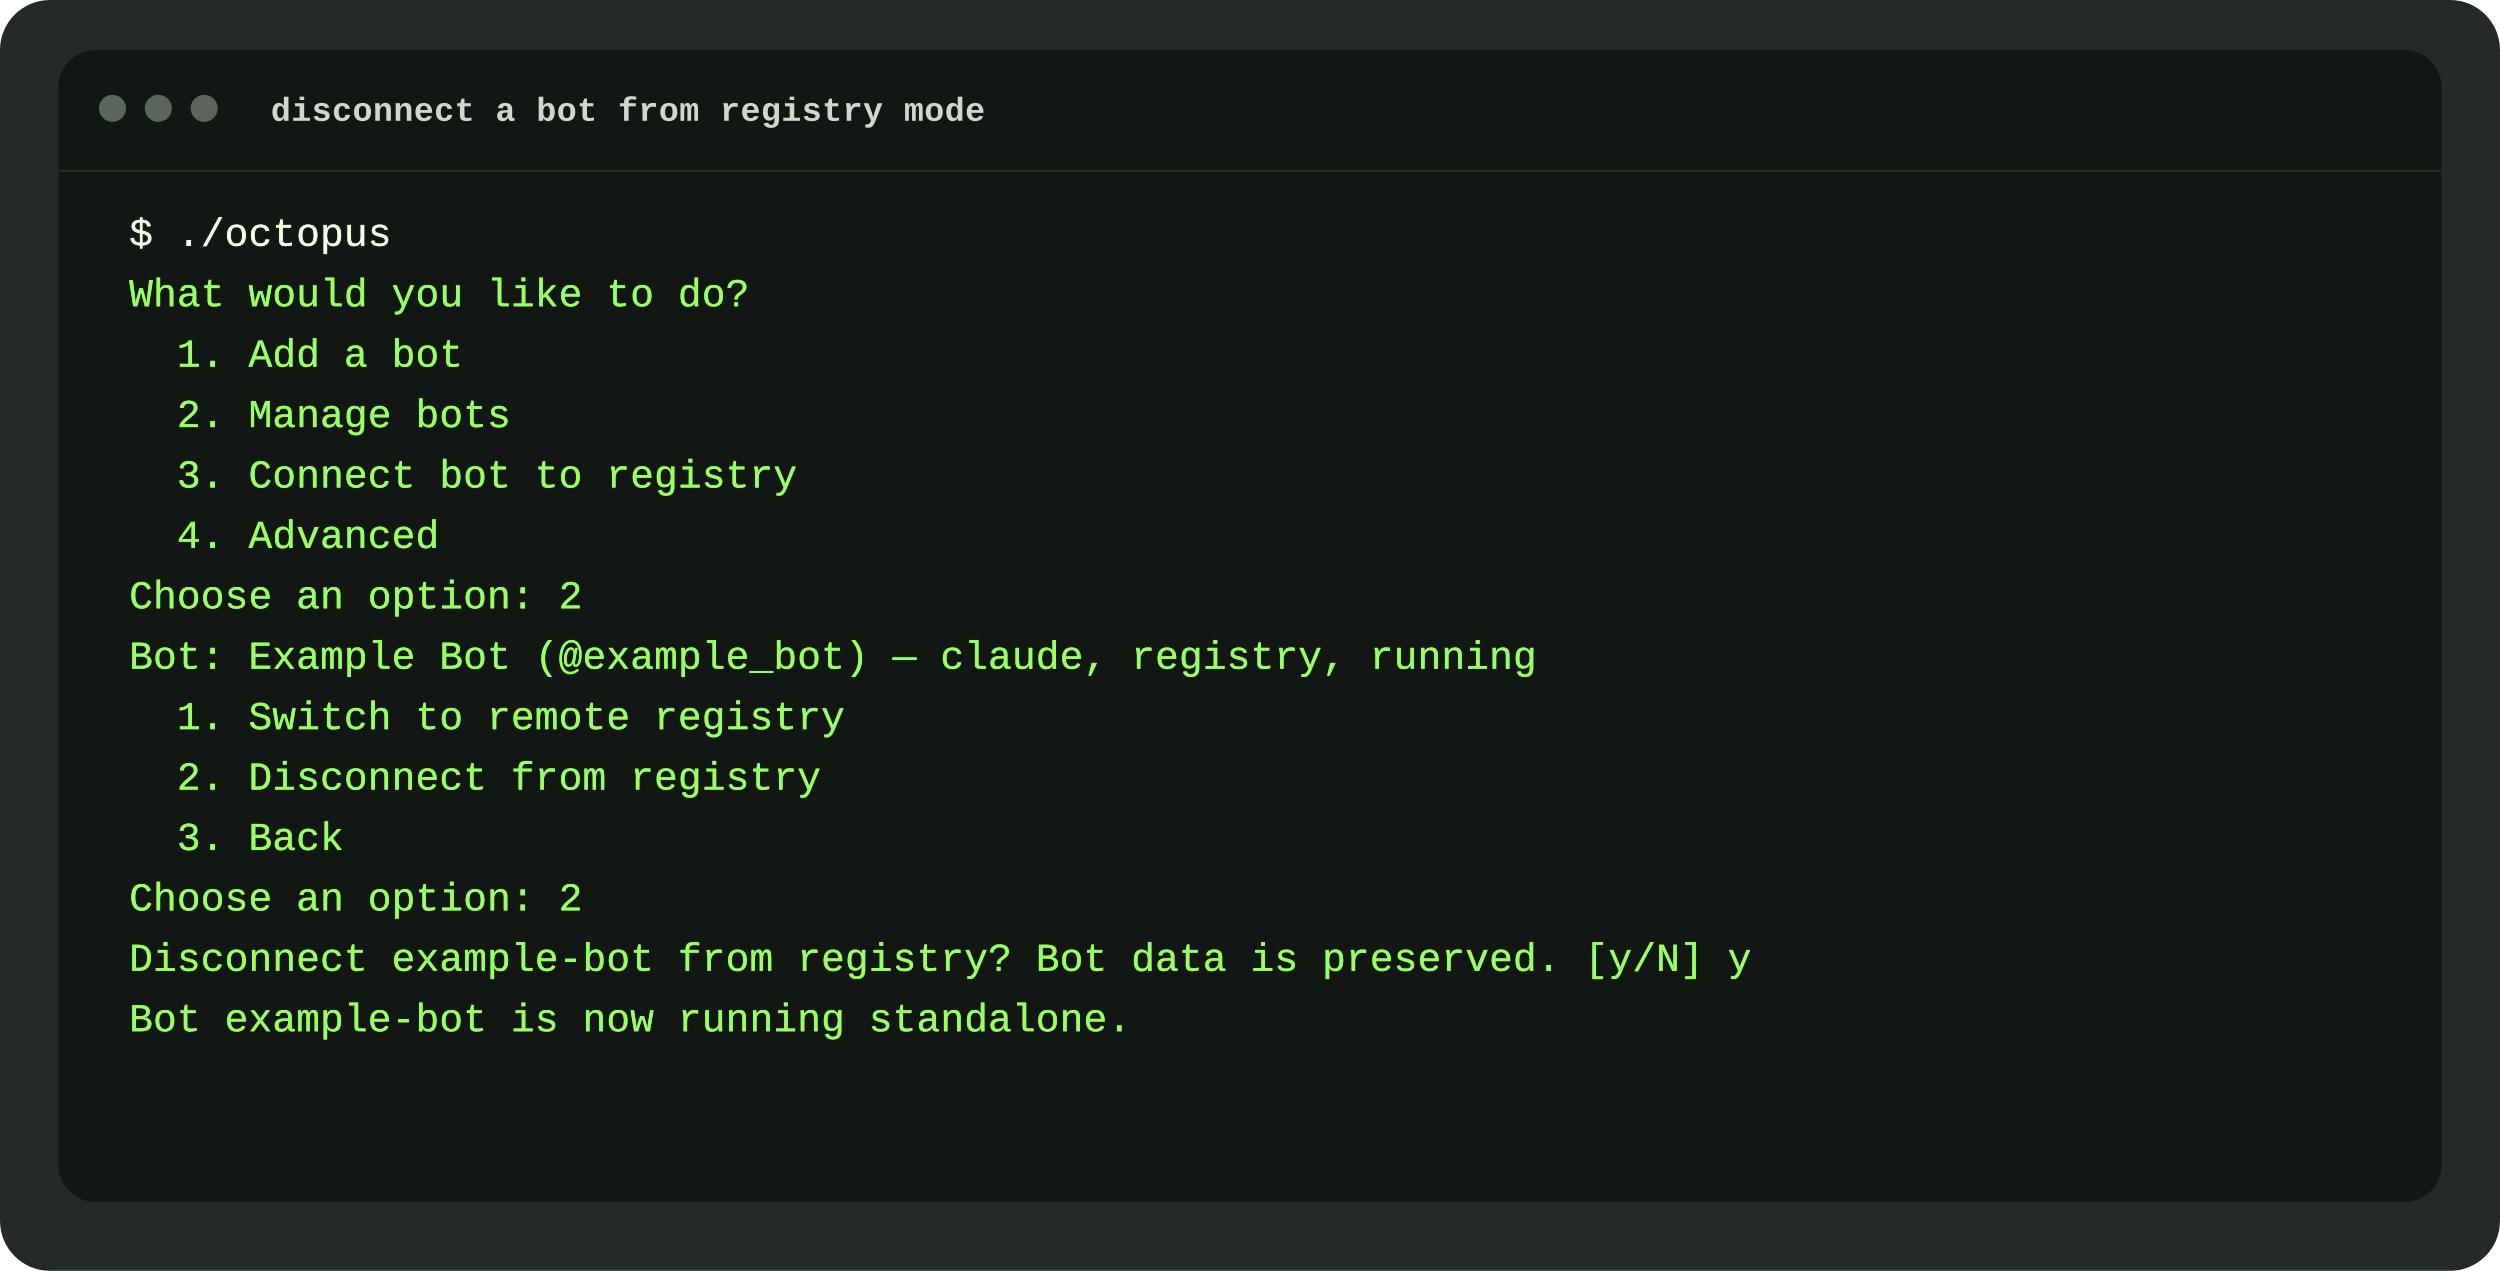
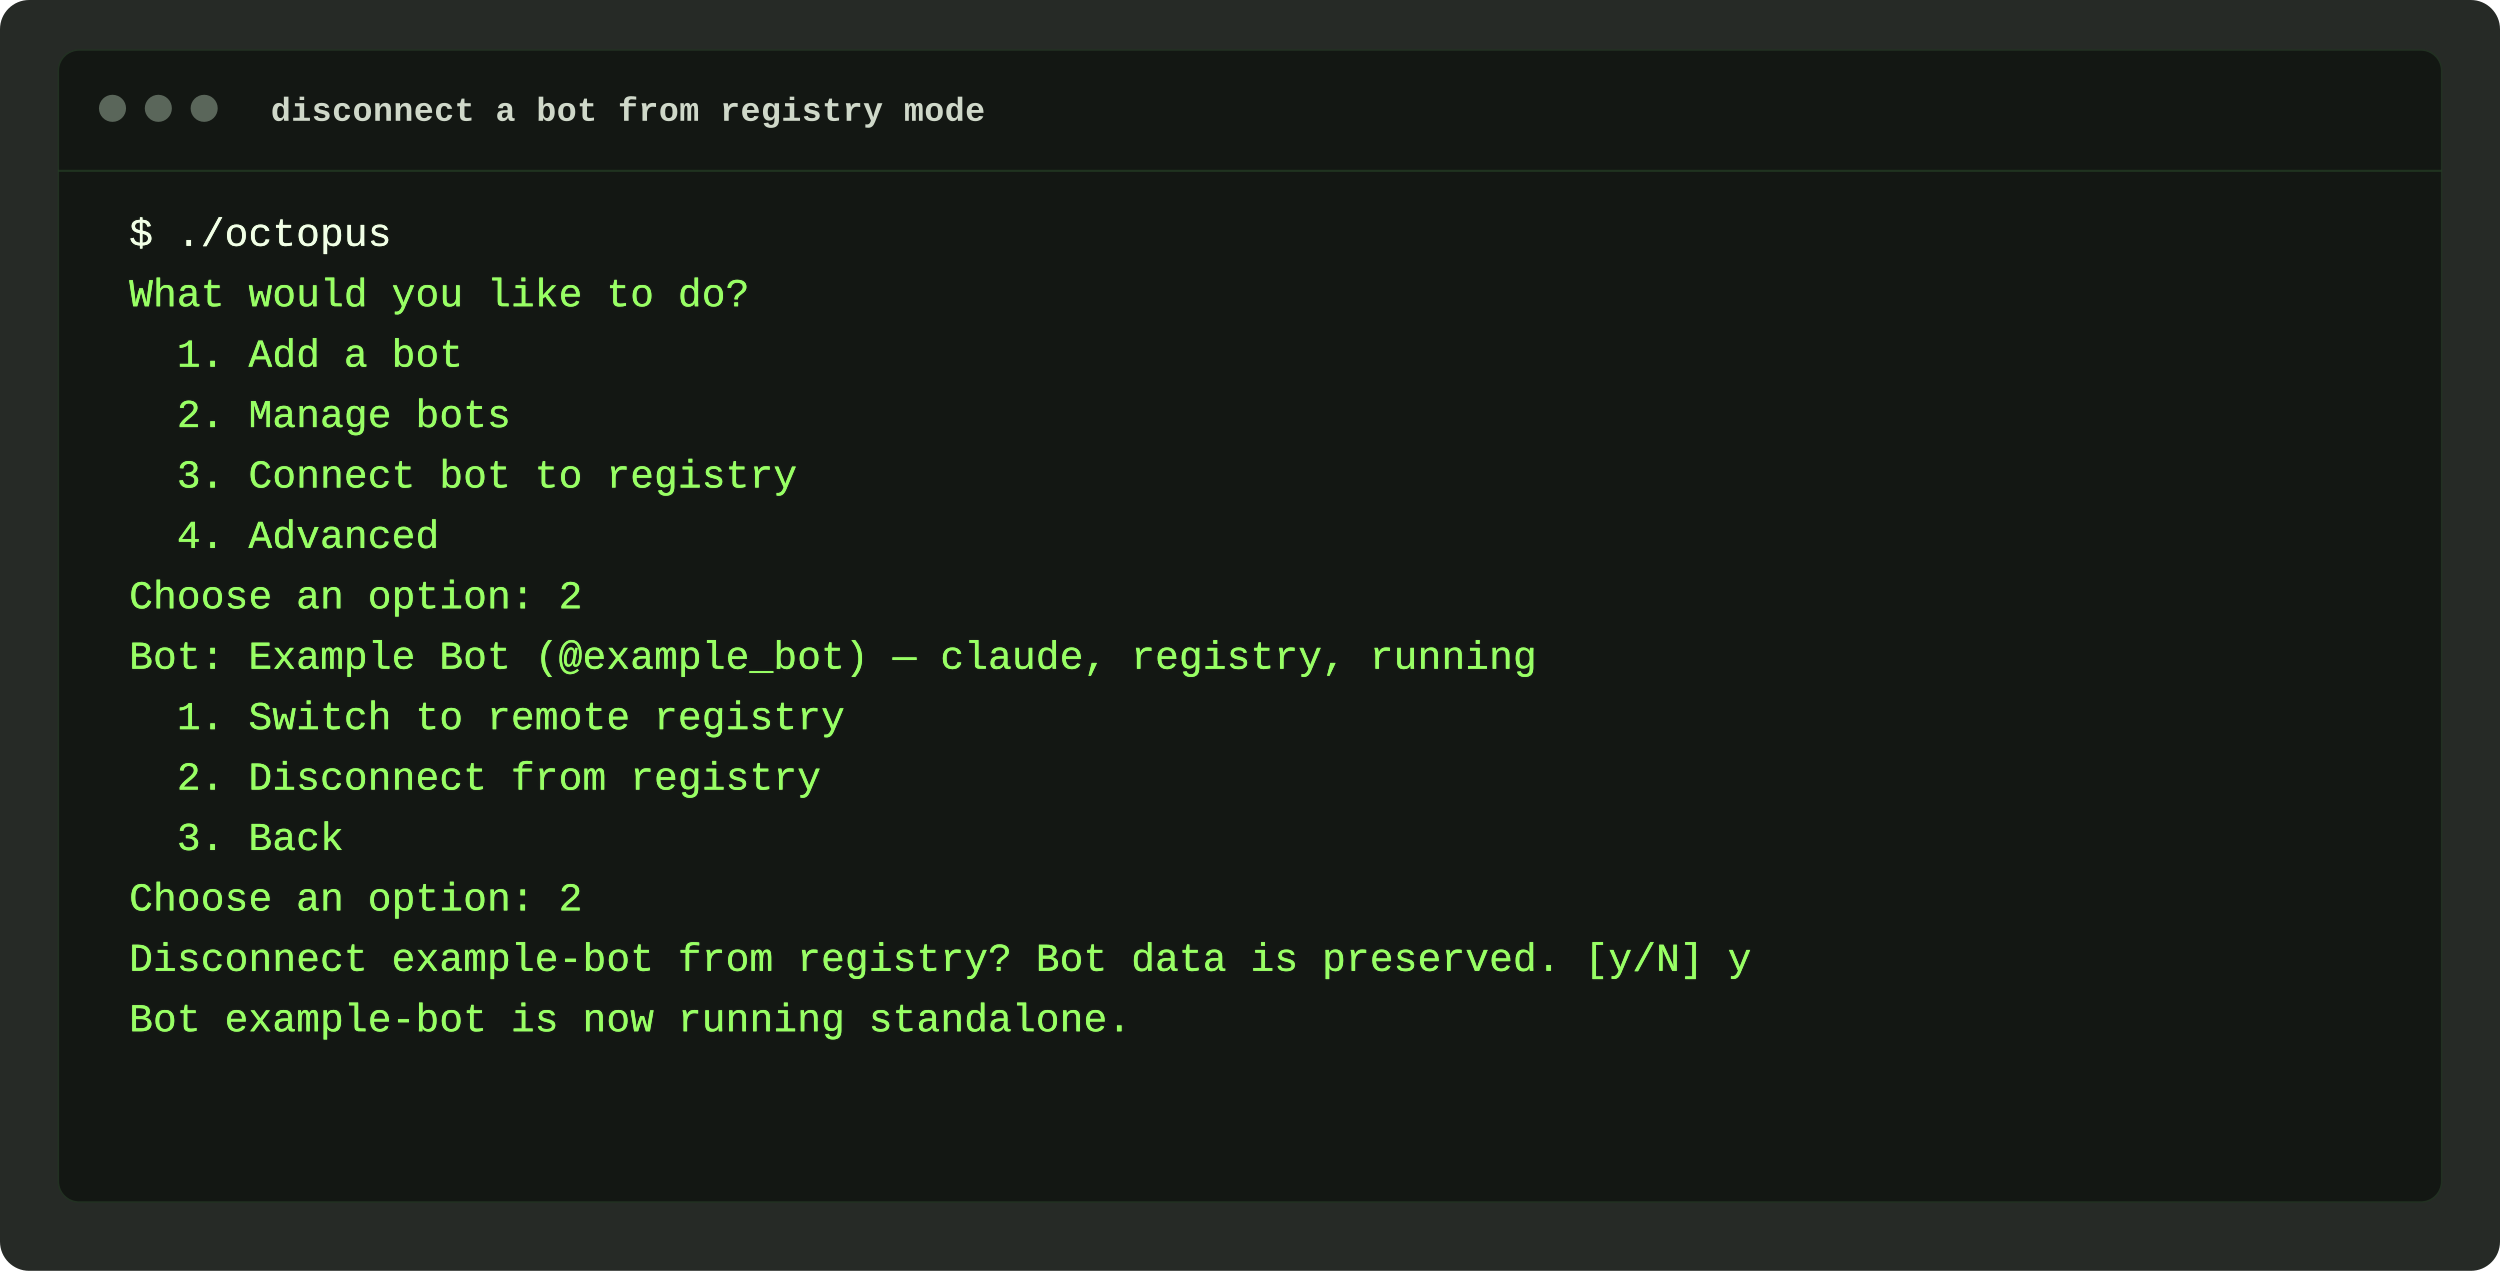
<svg xmlns="http://www.w3.org/2000/svg" width="1200" height="610" viewBox="0 0 1200 610" role="img" aria-labelledby="title desc">
  <style>
    .bg { fill: #262a26; }
-     .panel { fill: #131713; }
+     .panel { fill: #131713; stroke: #223122; stroke-width: 0.7; }
    .rule { stroke: #274227; stroke-width: 1; opacity: 0.65; }
    .dot { fill: #5a665a; }
    .label { fill: #cfd8c9; font: 600 16px "IBM Plex Mono", "SFMono-Regular", Menlo, Monaco, Consolas, "Liberation Mono", monospace; letter-spacing: 0.2px; }
    .line { fill: #98ff64; font: 19px "IBM Plex Mono", "SFMono-Regular", Menlo, Monaco, Consolas, "Liberation Mono", monospace; letter-spacing: 0.05px; }
    .glow-copy { opacity: 0.42; filter: url(#crt-glow); }
    .prompt { fill: #f1ffe6; }
  </style>
  <defs>
    <filter id="crt-glow" x="-20%" y="-20%" width="140%" height="140%">
      <feGaussianBlur stdDeviation="0.6" result="blur" />
      <feColorMatrix in="blur" type="matrix" values="0 0 0 0 0.55 0 0 0 0 1 0 0 0 0 0.35 0 0 0 0.45 0" result="glow" />
      <feMerge>
        <feMergeNode in="glow" />
      </feMerge>
    </filter>
  </defs>
-   <rect class="bg" x="0" y="0" width="1200" height="610" rx="24" />
+   <rect class="bg" x="0" y="0" width="1200" height="610" rx="14" />
  <g transform="translate(28 24)">
-     <rect class="panel" x="0" y="0" width="1144" height="553" rx="18" />
+     <rect class="panel" x="0" y="0" width="1144" height="553" rx="10" />
    <circle class="dot" cx="26" cy="28" r="6.5" />
    <circle class="dot" cx="48" cy="28" r="6.5" />
    <circle class="dot" cx="70" cy="28" r="6.5" />
    <text class="label" x="102" y="34">disconnect a bot from registry mode</text>
    <line class="rule" x1="0" y1="58" x2="1144" y2="58" />
    <g id="copy-disconnect-registry">
      <text class="line" xml:space="preserve">
        <tspan class="prompt" x="34" y="94">$ ./octopus</tspan>
        <tspan x="34" dy="29">What would you like to do?</tspan>
        <tspan x="34" dy="29">  1. Add a bot</tspan>
        <tspan x="34" dy="29">  2. Manage bots</tspan>
        <tspan x="34" dy="29">  3. Connect bot to registry</tspan>
        <tspan x="34" dy="29">  4. Advanced</tspan>
        <tspan x="34" dy="29">Choose an option: 2</tspan>
        <tspan x="34" dy="29" />
        <tspan x="34" dy="29">Bot: Example Bot (@example_bot) — claude, registry, running</tspan>
        <tspan x="34" dy="29" />
        <tspan x="34" dy="29">  1. Switch to remote registry</tspan>
        <tspan x="34" dy="29">  2. Disconnect from registry</tspan>
        <tspan x="34" dy="29">  3. Back</tspan>
        <tspan x="34" dy="29">Choose an option: 2</tspan>
        <tspan x="34" dy="29">Disconnect example-bot from registry? Bot data is preserved. [y/N] y</tspan>
        <tspan x="34" dy="29">Bot example-bot is now running standalone.</tspan>
      </text>
    </g>
    <use href="#copy-disconnect-registry" class="glow-copy" />
    <use href="#copy-disconnect-registry" />
  </g>
</svg>
